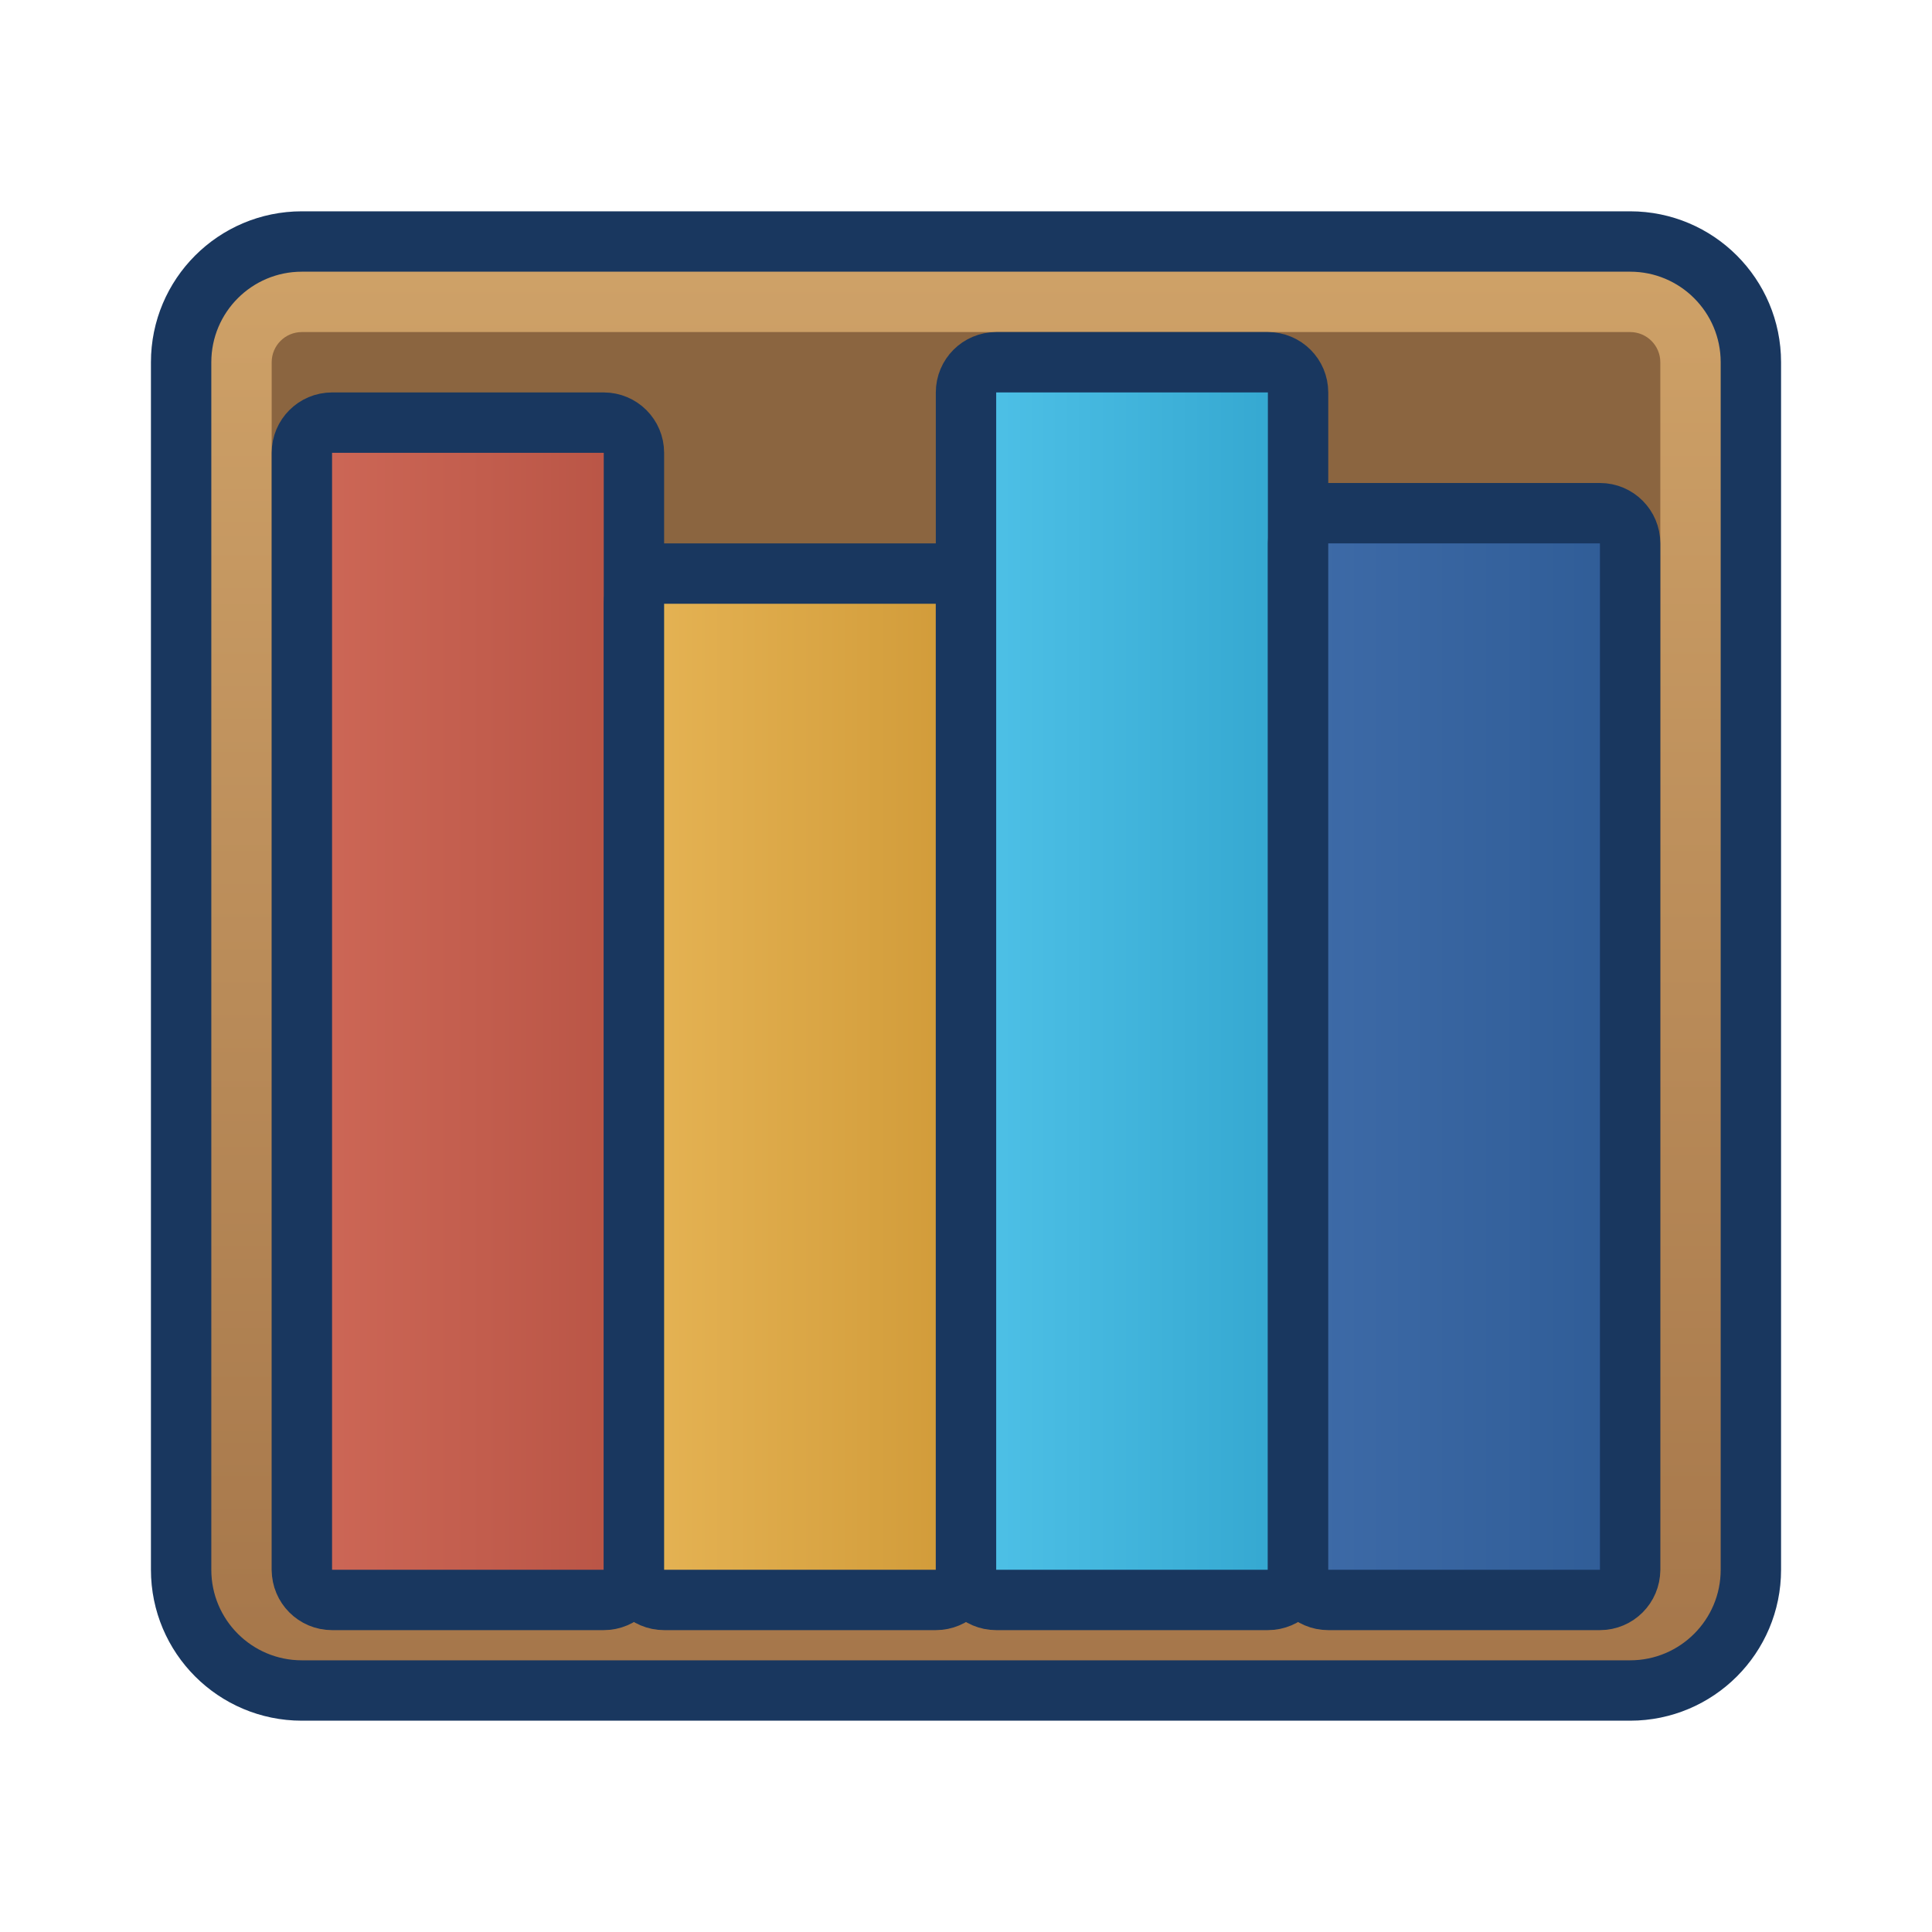
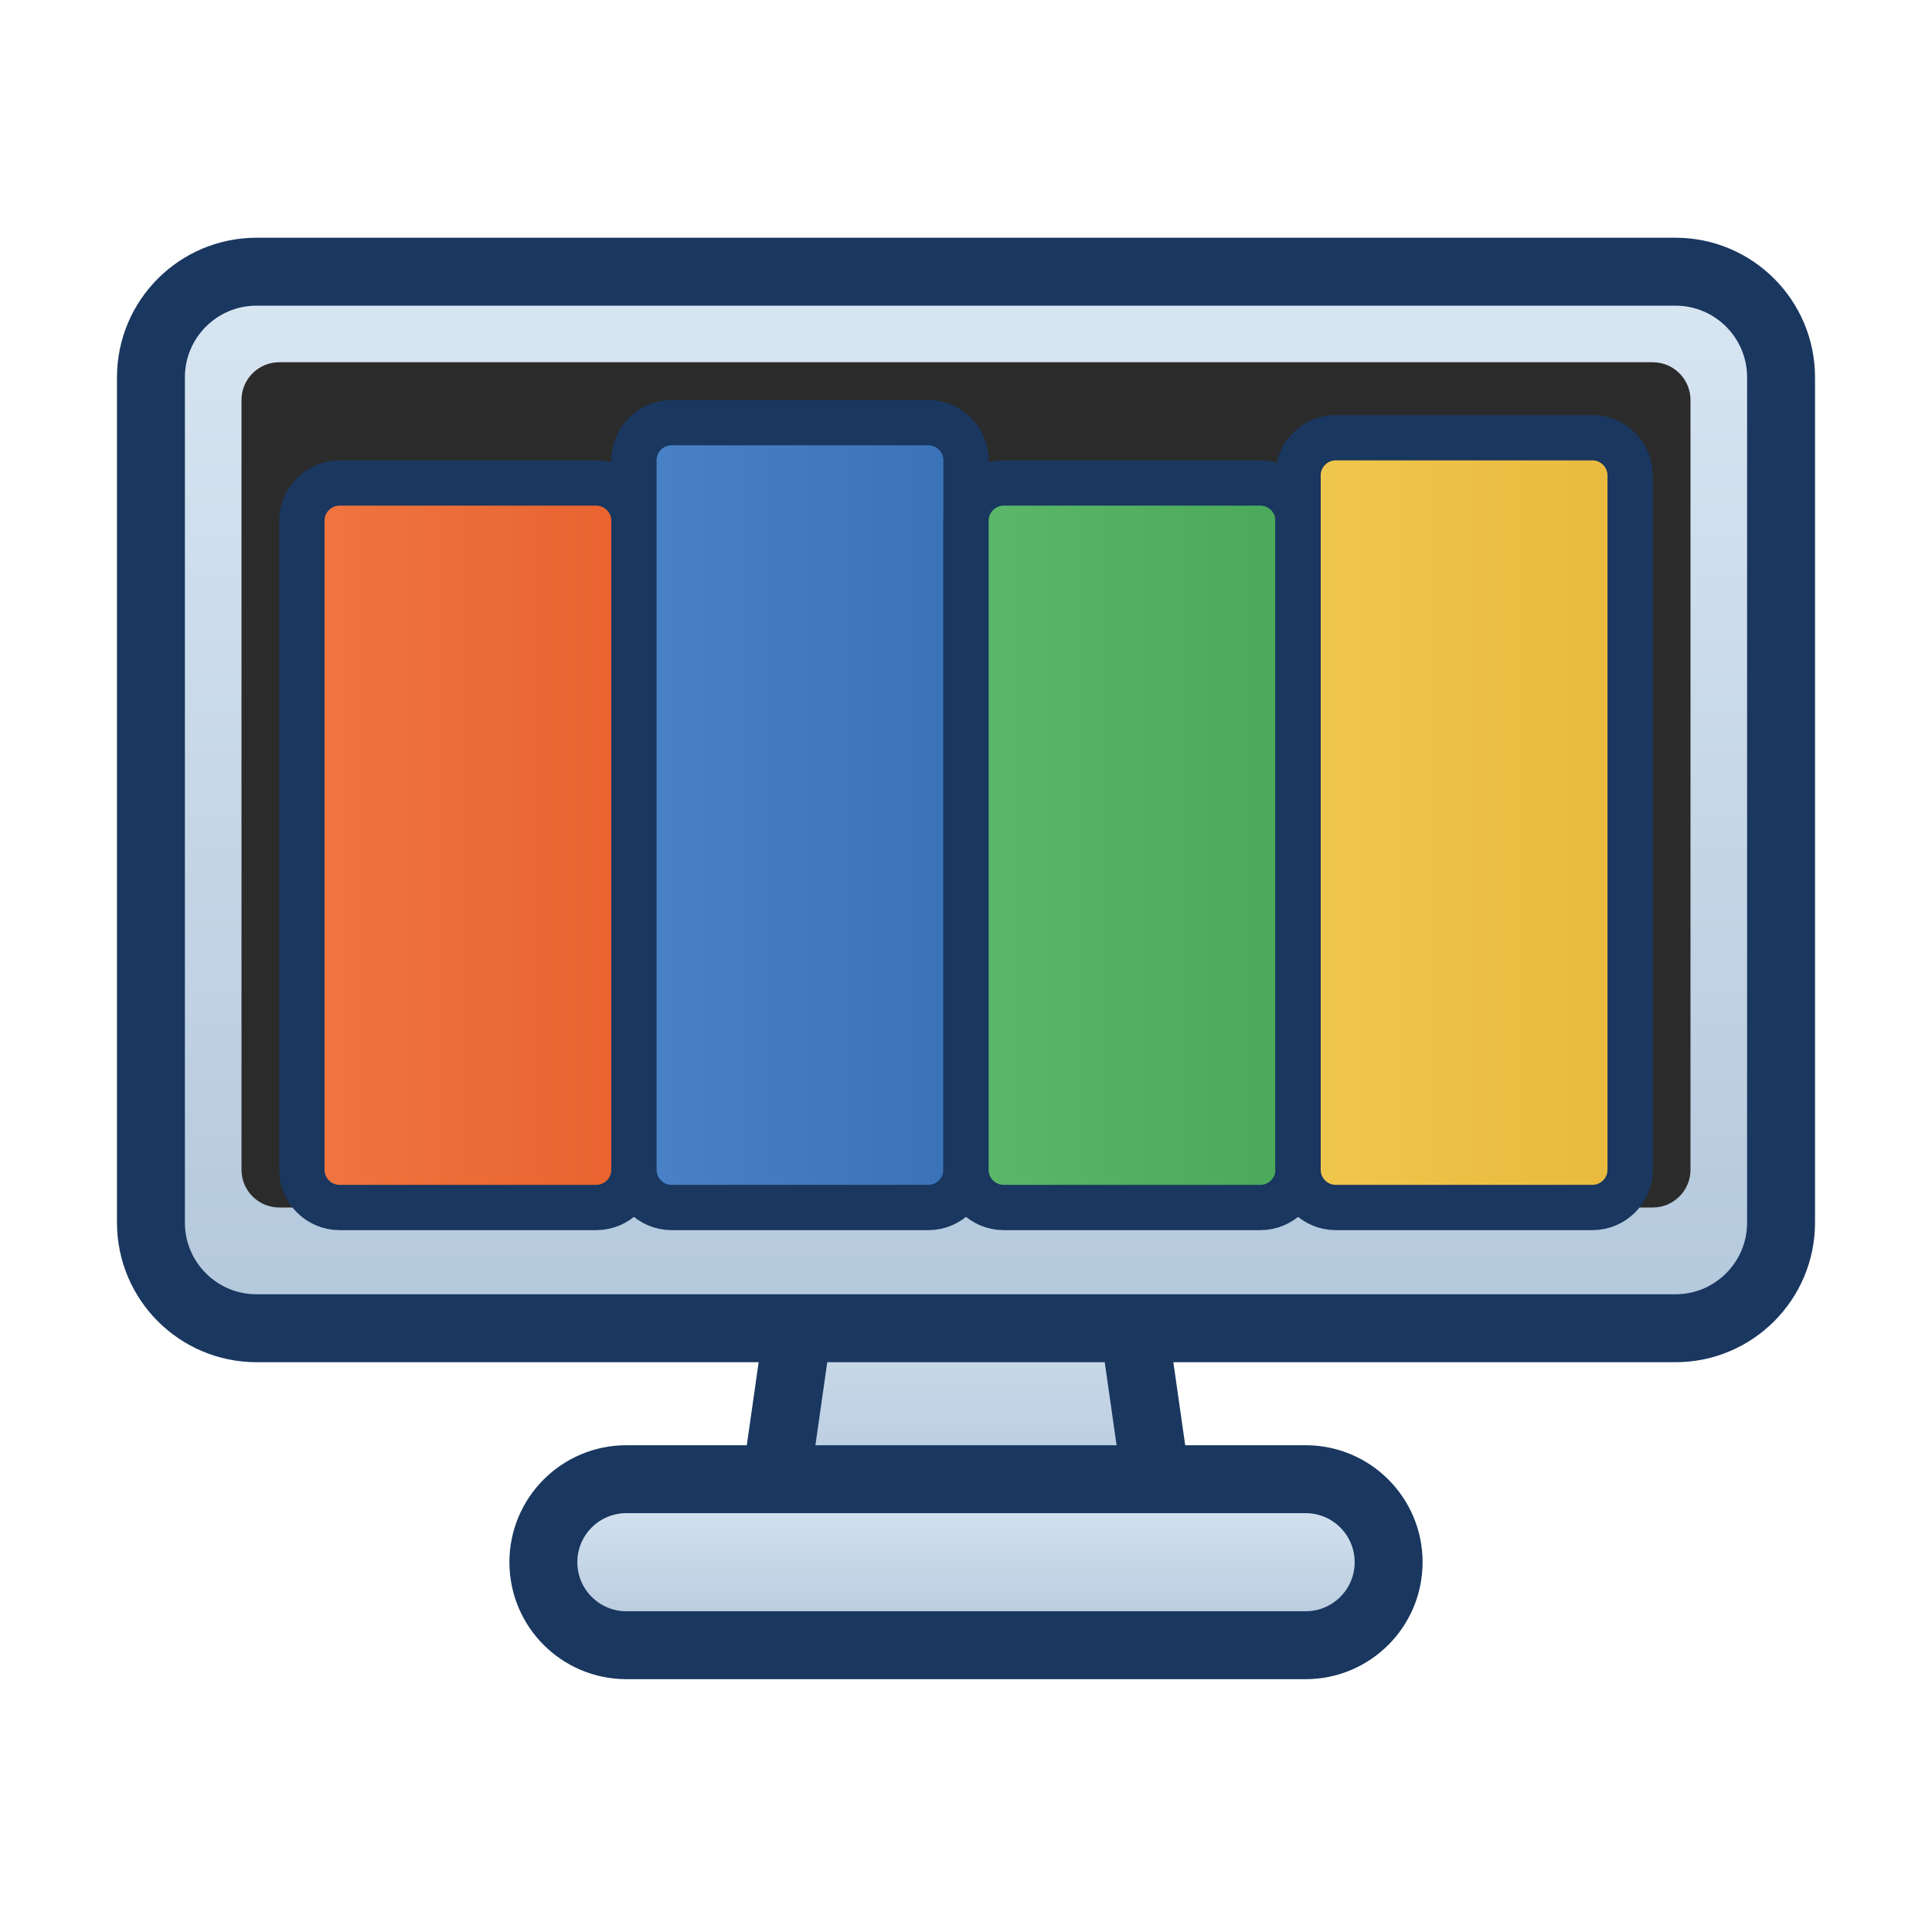
<svg xmlns="http://www.w3.org/2000/svg" viewBox="0 0 256 256">
  <defs>
-     <linearGradient id="wood" x1="0" y1="0" x2="0" y2="1">
-       <stop offset="0%" stop-color="#CFA268" />
-       <stop offset="100%" stop-color="#A5764A" />
+     <linearGradient id="bezel" x1="0" y1="0" x2="0" y2="1">
+       <stop offset="0%" stop-color="#D8E6F2" />
+       <stop offset="100%" stop-color="#B4C8DC" />
    </linearGradient>
-     <linearGradient id="brick" x1="0" y1="0" x2="1" y2="0">
-       <stop offset="0%" stop-color="#CE6857" />
-       <stop offset="100%" stop-color="#B85445" />
+     <linearGradient id="orange" x1="0" y1="0" x2="1" y2="0">
+       <stop offset="0%" stop-color="#F07641" />
+       <stop offset="100%" stop-color="#E8622E" />
    </linearGradient>
-     <linearGradient id="amber" x1="0" y1="0" x2="1" y2="0">
-       <stop offset="0%" stop-color="#E6B455" />
-       <stop offset="100%" stop-color="#D09A38" />
+     <linearGradient id="blue" x1="0" y1="0" x2="1" y2="0">
+       <stop offset="0%" stop-color="#4A82C8" />
+       <stop offset="100%" stop-color="#3A72B8" />
    </linearGradient>
-     <linearGradient id="cyan" x1="0" y1="0" x2="1" y2="0">
-       <stop offset="0%" stop-color="#4FC2E8" />
-       <stop offset="100%" stop-color="#33A6CF" />
+     <linearGradient id="green" x1="0" y1="0" x2="1" y2="0">
+       <stop offset="0%" stop-color="#5CB86A" />
+       <stop offset="100%" stop-color="#4AA85A" />
    </linearGradient>
-     <linearGradient id="indigo" x1="0" y1="0" x2="1" y2="0">
-       <stop offset="0%" stop-color="#3E6BA8" />
-       <stop offset="100%" stop-color="#2F5C96" />
+     <linearGradient id="yellow" x1="0" y1="0" x2="1" y2="0">
+       <stop offset="0%" stop-color="#F0C74E" />
+       <stop offset="100%" stop-color="#E8B93C" />
    </linearGradient>
  </defs>
-   <rect x="24" y="32" width="208" height="192" rx="16" fill="url(#wood)" stroke="#19375F" stroke-width="8" />
-   <rect x="36" y="44" width="184" height="168" rx="4" fill="#8B6540" />
-   <g stroke="#19375F" stroke-width="8">
-     <rect x="40" y="56" width="44" height="156" rx="4" fill="url(#brick)" />
-     <rect x="84" y="76" width="44" height="136" rx="4" fill="url(#amber)" />
-     <rect x="128" y="48" width="44" height="164" rx="4" fill="url(#cyan)" />
-     <rect x="172" y="68" width="44" height="144" rx="4" fill="url(#indigo)" />
+   <g stroke="#19375F" stroke-width="9" stroke-linejoin="round">
+     <path d="M108 160 L102 202 L154 202 L148 160 Z" fill="url(#bezel)" />
+     <rect x="72" y="196" width="112" height="22" rx="11" fill="url(#bezel)" />
+     <rect x="20" y="36" width="216" height="140" rx="14" fill="url(#bezel)" />
+     <rect x="32" y="48" width="192" height="112" rx="5" fill="#2B2B2B" stroke="none" />
+     <g stroke-width="6">
+       <rect x="40" y="64" width="44" height="96" rx="5" fill="url(#orange)" />
+       <rect x="84" y="56" width="44" height="104" rx="5" fill="url(#blue)" />
+       <rect x="128" y="64" width="44" height="96" rx="5" fill="url(#green)" />
+       <rect x="172" y="58" width="44" height="102" rx="5" fill="url(#yellow)" />
+     </g>
  </g>
</svg>
